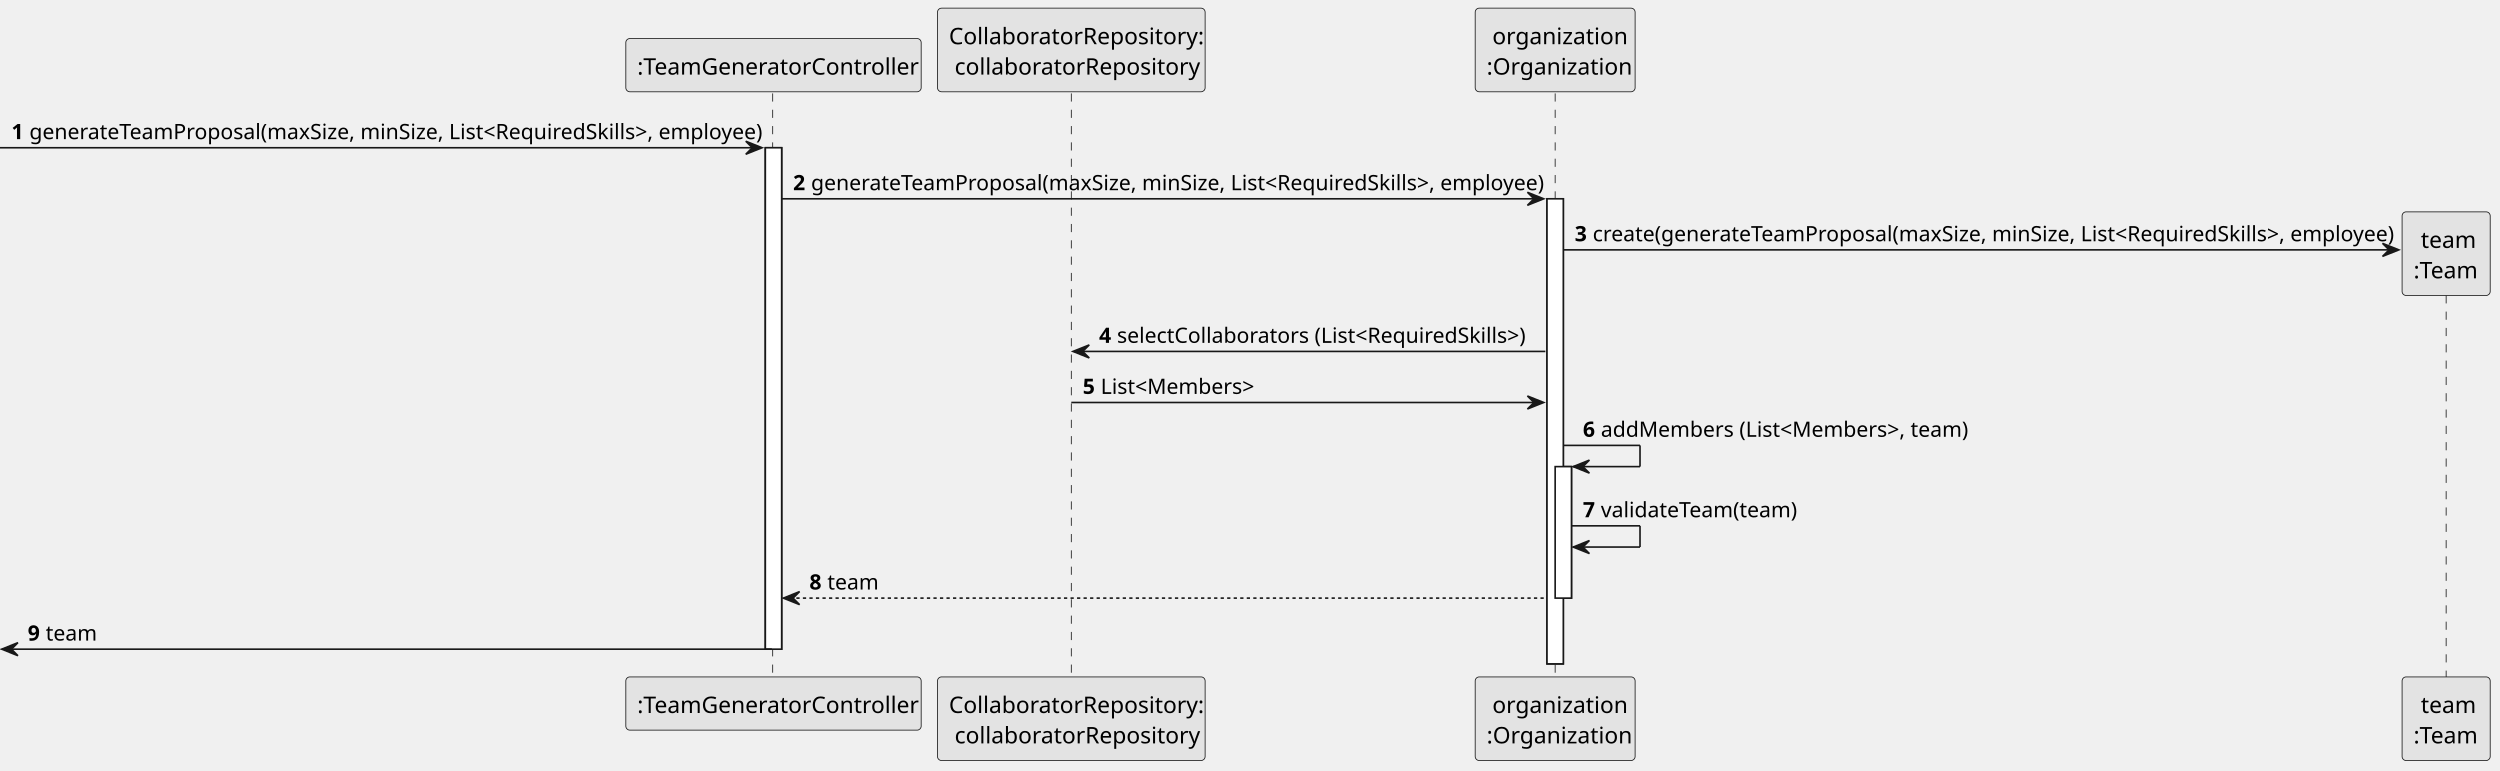
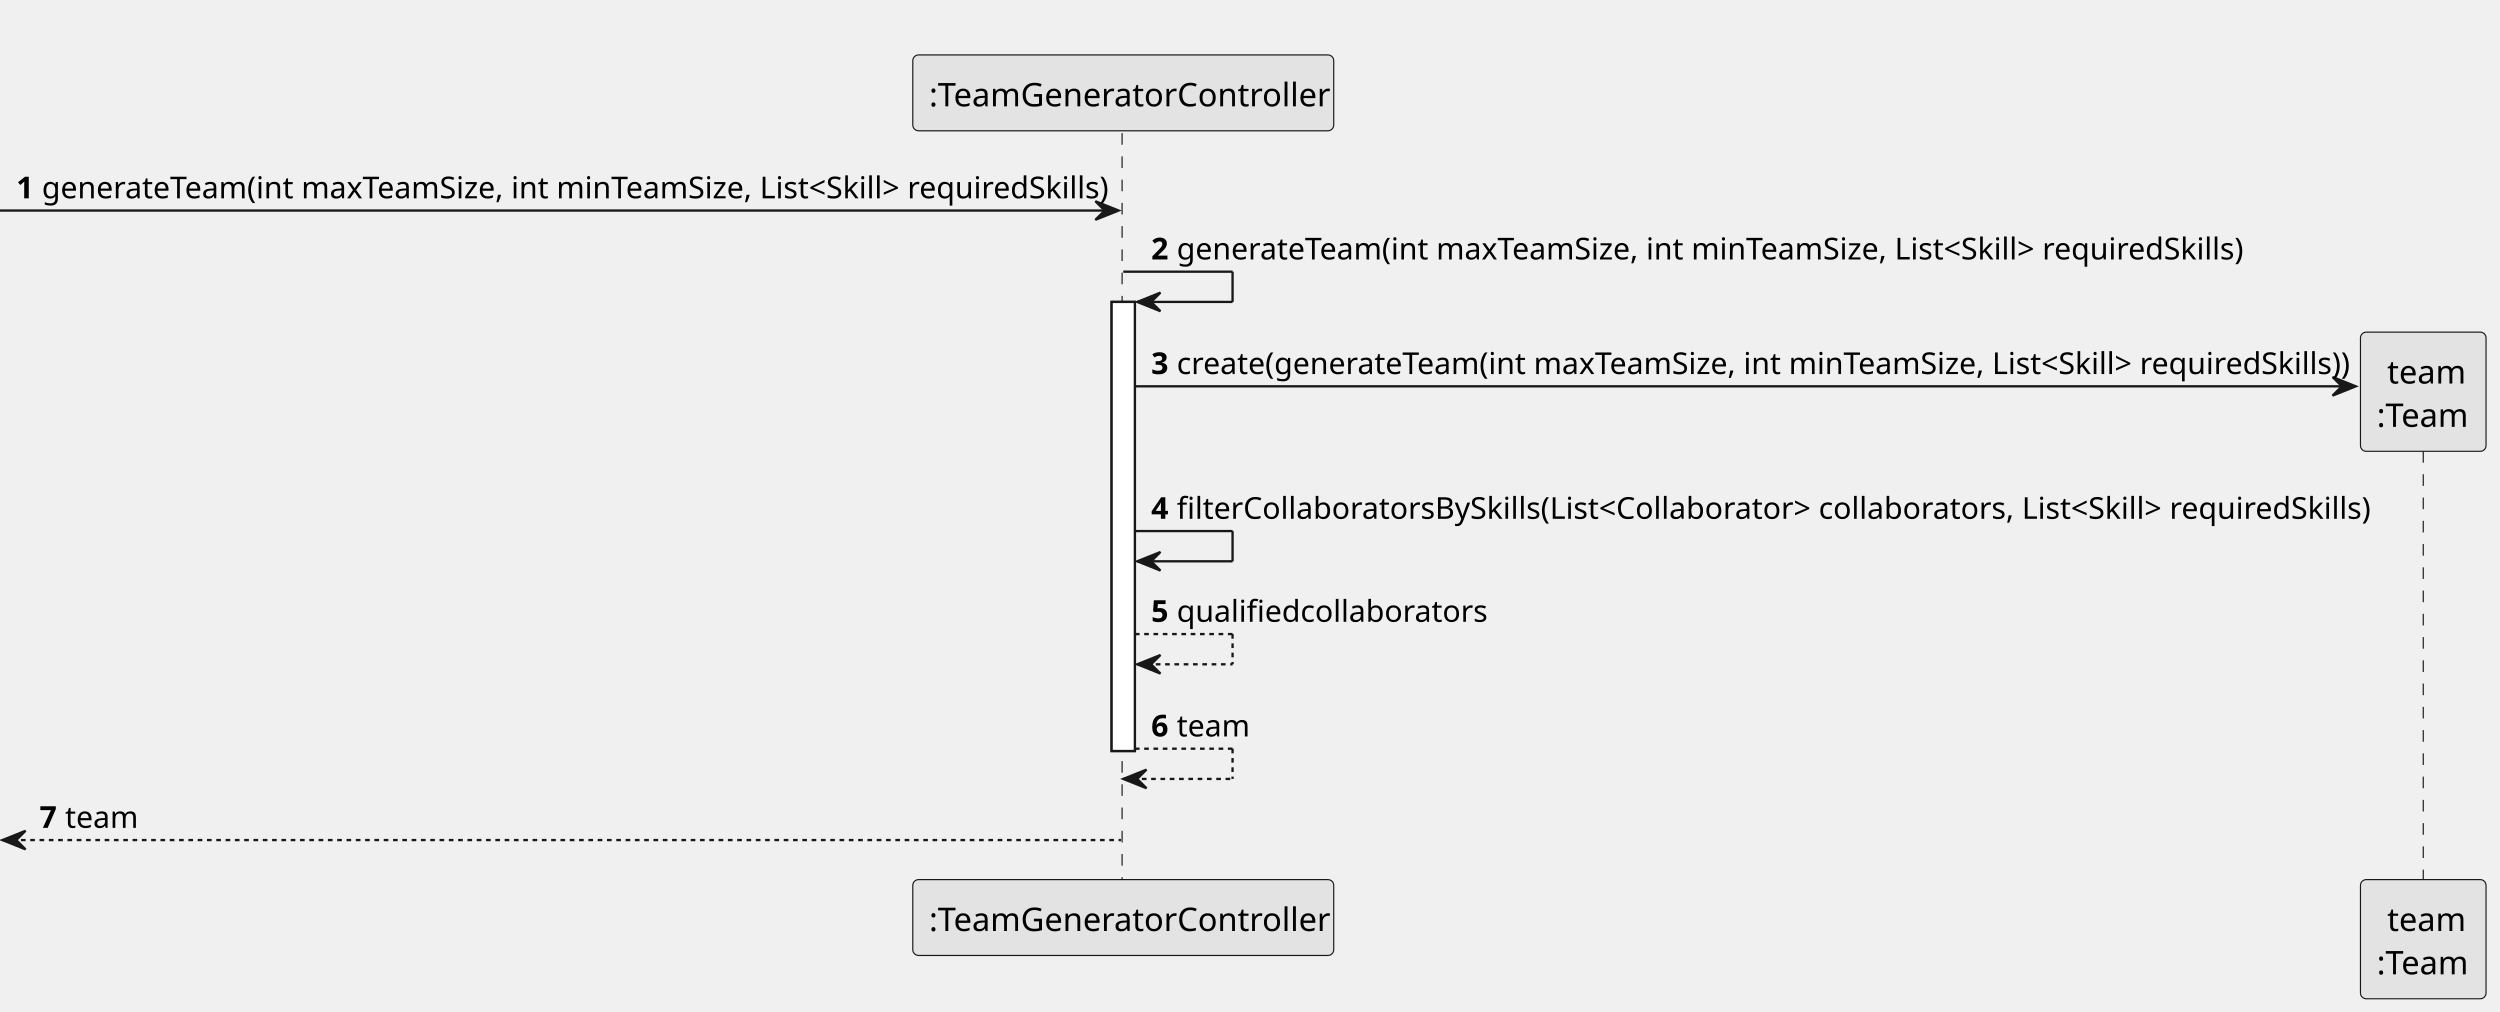
- <svg xmlns="http://www.w3.org/2000/svg" contentStyleType="text/css" height="472px" preserveAspectRatio="none" style="width:1532px;height:472px;background:#FFFFFF;" version="1.1" viewBox="0 0 1532 472" width="1532px" zoomAndPan="magnify">
+ <svg xmlns="http://www.w3.org/2000/svg" contentStyleType="text/css" height="435px" preserveAspectRatio="none" style="width:1075px;height:435px;background:#FFFFFF;" version="1.1" viewBox="0 0 1075 435" width="1075px" zoomAndPan="magnify">
  <defs />
  <g>
-     <rect fill="#FFFFFF" height="307.279" style="stroke:#181818;stroke-width:1.0;" width="10" x="469" y="90.533" />
-     <rect fill="#FFFFFF" height="284.988" style="stroke:#181818;stroke-width:1.0;" width="10" x="948" y="121.824" />
-     <rect fill="#FFFFFF" height="80.582" style="stroke:#181818;stroke-width:1.0;" width="10" x="953" y="285.94" />
-     <line style="stroke:#181818;stroke-width:0.5;stroke-dasharray:5.0,5.0;" x1="473.5" x2="473.5" y1="57.242" y2="415.812" />
-     <line style="stroke:#181818;stroke-width:0.5;stroke-dasharray:5.0,5.0;" x1="656.5" x2="656.5" y1="57.242" y2="415.812" />
-     <line style="stroke:#181818;stroke-width:0.5;stroke-dasharray:5.0,5.0;" x1="953" x2="953" y1="57.242" y2="415.812" />
-     <line style="stroke:#181818;stroke-width:0.5;stroke-dasharray:5.0,5.0;" x1="1499" x2="1499" y1="170.945" y2="415.812" />
-     <rect fill="#E3E3E3" height="32.621" rx="2.5" ry="2.5" style="stroke:#181818;stroke-width:0.5;" width="181" x="383.5" y="23.621" />
-     <text fill="#000000" font-family="sans-serif" font-size="14" lengthAdjust="spacing" textLength="167" x="390.5" y="45.728">:TeamGeneratorController</text>
-     <rect fill="#E3E3E3" height="32.621" rx="2.5" ry="2.5" style="stroke:#181818;stroke-width:0.5;" width="181" x="383.5" y="414.812" />
-     <text fill="#000000" font-family="sans-serif" font-size="14" lengthAdjust="spacing" textLength="167" x="390.5" y="436.92">:TeamGeneratorController</text>
-     <rect fill="#E3E3E3" height="51.242" rx="2.5" ry="2.5" style="stroke:#181818;stroke-width:0.5;" width="164" x="574.5" y="5" />
-     <text fill="#000000" font-family="sans-serif" font-size="14" lengthAdjust="spacing" textLength="150" x="581.5" y="27.107">CollaboratorRepository:</text>
-     <text fill="#000000" font-family="sans-serif" font-size="14" lengthAdjust="spacing" textLength="143" x="585" y="45.728">collaboratorRepository</text>
-     <rect fill="#E3E3E3" height="51.242" rx="2.5" ry="2.5" style="stroke:#181818;stroke-width:0.5;" width="164" x="574.5" y="414.812" />
-     <text fill="#000000" font-family="sans-serif" font-size="14" lengthAdjust="spacing" textLength="150" x="581.5" y="436.92">CollaboratorRepository:</text>
-     <text fill="#000000" font-family="sans-serif" font-size="14" lengthAdjust="spacing" textLength="143" x="585" y="455.541">collaboratorRepository</text>
-     <rect fill="#E3E3E3" height="51.242" rx="2.5" ry="2.5" style="stroke:#181818;stroke-width:0.5;" width="98" x="904" y="5" />
-     <text fill="#000000" font-family="sans-serif" font-size="14" lengthAdjust="spacing" textLength="77" x="914.5" y="27.107">organization</text>
-     <text fill="#000000" font-family="sans-serif" font-size="14" lengthAdjust="spacing" textLength="84" x="911" y="45.728">:Organization</text>
-     <rect fill="#E3E3E3" height="51.242" rx="2.5" ry="2.5" style="stroke:#181818;stroke-width:0.5;" width="98" x="904" y="414.812" />
-     <text fill="#000000" font-family="sans-serif" font-size="14" lengthAdjust="spacing" textLength="77" x="914.5" y="436.92">organization</text>
-     <text fill="#000000" font-family="sans-serif" font-size="14" lengthAdjust="spacing" textLength="84" x="911" y="455.541">:Organization</text>
-     <rect fill="#E3E3E3" height="51.242" rx="2.5" ry="2.5" style="stroke:#181818;stroke-width:0.5;" width="54" x="1472" y="414.812" />
-     <text fill="#000000" font-family="sans-serif" font-size="14" lengthAdjust="spacing" textLength="31" x="1483.5" y="436.92">team</text>
-     <text fill="#000000" font-family="sans-serif" font-size="14" lengthAdjust="spacing" textLength="40" x="1479" y="455.541">:Team</text>
-     <rect fill="#FFFFFF" height="307.279" style="stroke:#181818;stroke-width:1.0;" width="10" x="469" y="90.533" />
-     <rect fill="#FFFFFF" height="284.988" style="stroke:#181818;stroke-width:1.0;" width="10" x="948" y="121.824" />
-     <rect fill="#FFFFFF" height="80.582" style="stroke:#181818;stroke-width:1.0;" width="10" x="953" y="285.94" />
-     <polygon fill="#181818" points="457,86.533,467,90.533,457,94.533,461,90.533" style="stroke:#181818;stroke-width:1.0;" />
-     <line style="stroke:#181818;stroke-width:1.0;" x1="0" x2="463" y1="90.533" y2="90.533" />
+     <rect fill="#FFFFFF" height="193.115" style="stroke:#181818;stroke-width:1.0;" width="10" x="478" y="129.824" />
+     <line style="stroke:#181818;stroke-width:0.5;stroke-dasharray:5.0,5.0;" x1="482.5" x2="482.5" y1="57.242" y2="379.231" />
+     <line style="stroke:#181818;stroke-width:0.5;stroke-dasharray:5.0,5.0;" x1="1042" x2="1042" y1="183.945" y2="379.231" />
+     <rect fill="#E3E3E3" height="32.621" rx="2.5" ry="2.5" style="stroke:#181818;stroke-width:0.5;" width="181" x="392.5" y="23.621" />
+     <text fill="#000000" font-family="sans-serif" font-size="14" lengthAdjust="spacing" textLength="167" x="399.5" y="45.728">:TeamGeneratorController</text>
+     <rect fill="#E3E3E3" height="32.621" rx="2.5" ry="2.5" style="stroke:#181818;stroke-width:0.5;" width="181" x="392.5" y="378.231" />
+     <text fill="#000000" font-family="sans-serif" font-size="14" lengthAdjust="spacing" textLength="167" x="399.5" y="400.338">:TeamGeneratorController</text>
+     <rect fill="#E3E3E3" height="51.242" rx="2.5" ry="2.5" style="stroke:#181818;stroke-width:0.5;" width="54" x="1015" y="378.231" />
+     <text fill="#000000" font-family="sans-serif" font-size="14" lengthAdjust="spacing" textLength="31" x="1026.5" y="400.338">team</text>
+     <text fill="#000000" font-family="sans-serif" font-size="14" lengthAdjust="spacing" textLength="40" x="1022" y="418.959">:Team</text>
+     <rect fill="#FFFFFF" height="193.115" style="stroke:#181818;stroke-width:1.0;" width="10" x="478" y="129.824" />
+     <polygon fill="#181818" points="471,86.533,481,90.533,471,94.533,475,90.533" style="stroke:#181818;stroke-width:1.0;" />
+     <line style="stroke:#181818;stroke-width:1.0;" x1="0" x2="477" y1="90.533" y2="90.533" />
    <text fill="#000000" font-family="sans-serif" font-size="13" font-weight="bold" lengthAdjust="spacing" textLength="7" x="7" y="85.27">1</text>
-     <text fill="#000000" font-family="sans-serif" font-size="13" lengthAdjust="spacing" textLength="439" x="18" y="85.27">generateTeamProposal(maxSize, minSize, List&lt;RequiredSkills&gt;, employee)</text>
-     <polygon fill="#181818" points="936,117.824,946,121.824,936,125.824,940,121.824" style="stroke:#181818;stroke-width:1.0;" />
-     <line style="stroke:#181818;stroke-width:1.0;" x1="479" x2="942" y1="121.824" y2="121.824" />
-     <text fill="#000000" font-family="sans-serif" font-size="13" font-weight="bold" lengthAdjust="spacing" textLength="7" x="486" y="116.561">2</text>
-     <text fill="#000000" font-family="sans-serif" font-size="13" lengthAdjust="spacing" textLength="439" x="497" y="116.561">generateTeamProposal(maxSize, minSize, List&lt;RequiredSkills&gt;, employee)</text>
-     <polygon fill="#181818" points="1460,149.115,1470,153.115,1460,157.115,1464,153.115" style="stroke:#181818;stroke-width:1.0;" />
-     <line style="stroke:#181818;stroke-width:1.0;" x1="958" x2="1466" y1="153.115" y2="153.115" />
-     <text fill="#000000" font-family="sans-serif" font-size="13" font-weight="bold" lengthAdjust="spacing" textLength="7" x="965" y="147.852">3</text>
-     <text fill="#000000" font-family="sans-serif" font-size="13" lengthAdjust="spacing" textLength="479" x="976" y="147.852">create(generateTeamProposal(maxSize, minSize, List&lt;RequiredSkills&gt;, employee)</text>
-     <rect fill="#E3E3E3" height="51.242" rx="2.5" ry="2.5" style="stroke:#181818;stroke-width:0.5;" width="54" x="1472" y="129.824" />
-     <text fill="#000000" font-family="sans-serif" font-size="14" lengthAdjust="spacing" textLength="31" x="1483.5" y="151.932">team</text>
-     <text fill="#000000" font-family="sans-serif" font-size="14" lengthAdjust="spacing" textLength="40" x="1479" y="170.553">:Team</text>
-     <polygon fill="#181818" points="667.5,211.357,657.5,215.357,667.5,219.357,663.5,215.357" style="stroke:#181818;stroke-width:1.0;" />
-     <line style="stroke:#181818;stroke-width:1.0;" x1="661.5" x2="947" y1="215.357" y2="215.357" />
-     <text fill="#000000" font-family="sans-serif" font-size="13" font-weight="bold" lengthAdjust="spacing" textLength="7" x="673.5" y="210.095">4</text>
-     <text fill="#000000" font-family="sans-serif" font-size="13" lengthAdjust="spacing" textLength="243" x="684.5" y="210.095">selectCollaborators (List&lt;RequiredSkills&gt;)</text>
-     <polygon fill="#181818" points="936,242.648,946,246.648,936,250.648,940,246.648" style="stroke:#181818;stroke-width:1.0;" />
-     <line style="stroke:#181818;stroke-width:1.0;" x1="656.5" x2="942" y1="246.648" y2="246.648" />
-     <text fill="#000000" font-family="sans-serif" font-size="13" font-weight="bold" lengthAdjust="spacing" textLength="7" x="663.5" y="241.386">5</text>
-     <text fill="#000000" font-family="sans-serif" font-size="13" lengthAdjust="spacing" textLength="91" x="674.5" y="241.386">List&lt;Members&gt;</text>
-     <line style="stroke:#181818;stroke-width:1.0;" x1="958" x2="1005" y1="272.94" y2="272.94" />
-     <line style="stroke:#181818;stroke-width:1.0;" x1="1005" x2="1005" y1="272.94" y2="285.94" />
-     <line style="stroke:#181818;stroke-width:1.0;" x1="964" x2="1005" y1="285.94" y2="285.94" />
-     <polygon fill="#181818" points="974,281.94,964,285.94,974,289.94,970,285.94" style="stroke:#181818;stroke-width:1.0;" />
-     <text fill="#000000" font-family="sans-serif" font-size="13" font-weight="bold" lengthAdjust="spacing" textLength="7" x="970" y="267.677">6</text>
-     <text fill="#000000" font-family="sans-serif" font-size="13" lengthAdjust="spacing" textLength="215" x="981" y="267.677">addMembers (List&lt;Members&gt;, team)</text>
-     <line style="stroke:#181818;stroke-width:1.0;" x1="963" x2="1005" y1="322.231" y2="322.231" />
-     <line style="stroke:#181818;stroke-width:1.0;" x1="1005" x2="1005" y1="322.231" y2="335.231" />
-     <line style="stroke:#181818;stroke-width:1.0;" x1="964" x2="1005" y1="335.231" y2="335.231" />
-     <polygon fill="#181818" points="974,331.231,964,335.231,974,339.231,970,335.231" style="stroke:#181818;stroke-width:1.0;" />
-     <text fill="#000000" font-family="sans-serif" font-size="13" font-weight="bold" lengthAdjust="spacing" textLength="7" x="970" y="316.968">7</text>
-     <text fill="#000000" font-family="sans-serif" font-size="13" lengthAdjust="spacing" textLength="112" x="981" y="316.968">validateTeam(team)</text>
-     <polygon fill="#181818" points="490,362.522,480,366.522,490,370.522,486,366.522" style="stroke:#181818;stroke-width:1.0;" />
-     <line style="stroke:#181818;stroke-width:1.0;stroke-dasharray:2.0,2.0;" x1="484" x2="947" y1="366.522" y2="366.522" />
-     <text fill="#000000" font-family="sans-serif" font-size="13" font-weight="bold" lengthAdjust="spacing" textLength="7" x="496" y="361.259">8</text>
-     <text fill="#000000" font-family="sans-serif" font-size="13" lengthAdjust="spacing" textLength="29" x="507" y="361.259">team</text>
-     <polygon fill="#181818" points="11,393.812,1,397.812,11,401.812,7,397.812" style="stroke:#181818;stroke-width:1.0;" />
-     <line style="stroke:#181818;stroke-width:1.0;" x1="5" x2="473" y1="397.812" y2="397.812" />
-     <text fill="#000000" font-family="sans-serif" font-size="13" font-weight="bold" lengthAdjust="spacing" textLength="7" x="17" y="392.55">9</text>
-     <text fill="#000000" font-family="sans-serif" font-size="13" lengthAdjust="spacing" textLength="29" x="28" y="392.55">team</text>
+     <text fill="#000000" font-family="sans-serif" font-size="13" lengthAdjust="spacing" textLength="448" x="18" y="85.27">generateTeam(int maxTeamSize, int minTeamSize, List&lt;Skill&gt; requiredSkills)</text>
+     <line style="stroke:#181818;stroke-width:1.0;" x1="483" x2="530" y1="116.824" y2="116.824" />
+     <line style="stroke:#181818;stroke-width:1.0;" x1="530" x2="530" y1="116.824" y2="129.824" />
+     <line style="stroke:#181818;stroke-width:1.0;" x1="489" x2="530" y1="129.824" y2="129.824" />
+     <polygon fill="#181818" points="499,125.824,489,129.824,499,133.824,495,129.824" style="stroke:#181818;stroke-width:1.0;" />
+     <text fill="#000000" font-family="sans-serif" font-size="13" font-weight="bold" lengthAdjust="spacing" textLength="7" x="495" y="111.561">2</text>
+     <text fill="#000000" font-family="sans-serif" font-size="13" lengthAdjust="spacing" textLength="448" x="506" y="111.561">generateTeam(int maxTeamSize, int minTeamSize, List&lt;Skill&gt; requiredSkills)</text>
+     <polygon fill="#181818" points="1003,162.115,1013,166.115,1003,170.115,1007,166.115" style="stroke:#181818;stroke-width:1.0;" />
+     <line style="stroke:#181818;stroke-width:1.0;" x1="488" x2="1009" y1="166.115" y2="166.115" />
+     <text fill="#000000" font-family="sans-serif" font-size="13" font-weight="bold" lengthAdjust="spacing" textLength="7" x="495" y="160.852">3</text>
+     <text fill="#000000" font-family="sans-serif" font-size="13" lengthAdjust="spacing" textLength="492" x="506" y="160.852">create(generateTeam(int maxTeamSize, int minTeamSize, List&lt;Skill&gt; requiredSkills))</text>
+     <rect fill="#E3E3E3" height="51.242" rx="2.5" ry="2.5" style="stroke:#181818;stroke-width:0.5;" width="54" x="1015" y="142.824" />
+     <text fill="#000000" font-family="sans-serif" font-size="14" lengthAdjust="spacing" textLength="31" x="1026.5" y="164.932">team</text>
+     <text fill="#000000" font-family="sans-serif" font-size="14" lengthAdjust="spacing" textLength="40" x="1022" y="183.553">:Team</text>
+     <line style="stroke:#181818;stroke-width:1.0;" x1="488" x2="530" y1="228.357" y2="228.357" />
+     <line style="stroke:#181818;stroke-width:1.0;" x1="530" x2="530" y1="228.357" y2="241.357" />
+     <line style="stroke:#181818;stroke-width:1.0;" x1="489" x2="530" y1="241.357" y2="241.357" />
+     <polygon fill="#181818" points="499,237.357,489,241.357,499,245.357,495,241.357" style="stroke:#181818;stroke-width:1.0;" />
+     <text fill="#000000" font-family="sans-serif" font-size="13" font-weight="bold" lengthAdjust="spacing" textLength="7" x="495" y="223.095">4</text>
+     <text fill="#000000" font-family="sans-serif" font-size="13" lengthAdjust="spacing" textLength="492" x="506" y="223.095">filterCollaboratorsBySkills(List&lt;Collaborator&gt; collaborators, List&lt;Skill&gt; requiredSkills)</text>
+     <line style="stroke:#181818;stroke-width:1.0;stroke-dasharray:2.0,2.0;" x1="488" x2="530" y1="272.648" y2="272.648" />
+     <line style="stroke:#181818;stroke-width:1.0;stroke-dasharray:2.0,2.0;" x1="530" x2="530" y1="272.648" y2="285.648" />
+     <line style="stroke:#181818;stroke-width:1.0;stroke-dasharray:2.0,2.0;" x1="489" x2="530" y1="285.648" y2="285.648" />
+     <polygon fill="#181818" points="499,281.648,489,285.648,499,289.648,495,285.648" style="stroke:#181818;stroke-width:1.0;" />
+     <text fill="#000000" font-family="sans-serif" font-size="13" font-weight="bold" lengthAdjust="spacing" textLength="7" x="495" y="267.386">5</text>
+     <text fill="#000000" font-family="sans-serif" font-size="13" lengthAdjust="spacing" textLength="121" x="506" y="267.386">qualifiedcollaborators</text>
+     <line style="stroke:#181818;stroke-width:1.0;stroke-dasharray:2.0,2.0;" x1="488" x2="530" y1="321.94" y2="321.94" />
+     <line style="stroke:#181818;stroke-width:1.0;stroke-dasharray:2.0,2.0;" x1="530" x2="530" y1="321.94" y2="334.94" />
+     <line style="stroke:#181818;stroke-width:1.0;stroke-dasharray:2.0,2.0;" x1="483" x2="530" y1="334.94" y2="334.94" />
+     <polygon fill="#181818" points="493,330.94,483,334.94,493,338.94,489,334.94" style="stroke:#181818;stroke-width:1.0;" />
+     <text fill="#000000" font-family="sans-serif" font-size="13" font-weight="bold" lengthAdjust="spacing" textLength="7" x="495" y="316.677">6</text>
+     <text fill="#000000" font-family="sans-serif" font-size="13" lengthAdjust="spacing" textLength="29" x="506" y="316.677">team</text>
+     <polygon fill="#181818" points="11,357.231,1,361.231,11,365.231,7,361.231" style="stroke:#181818;stroke-width:1.0;" />
+     <line style="stroke:#181818;stroke-width:1.0;stroke-dasharray:2.0,2.0;" x1="5" x2="482" y1="361.231" y2="361.231" />
+     <text fill="#000000" font-family="sans-serif" font-size="13" font-weight="bold" lengthAdjust="spacing" textLength="7" x="17" y="355.968">7</text>
+     <text fill="#000000" font-family="sans-serif" font-size="13" lengthAdjust="spacing" textLength="29" x="28" y="355.968">team</text>
  </g>
</svg>
